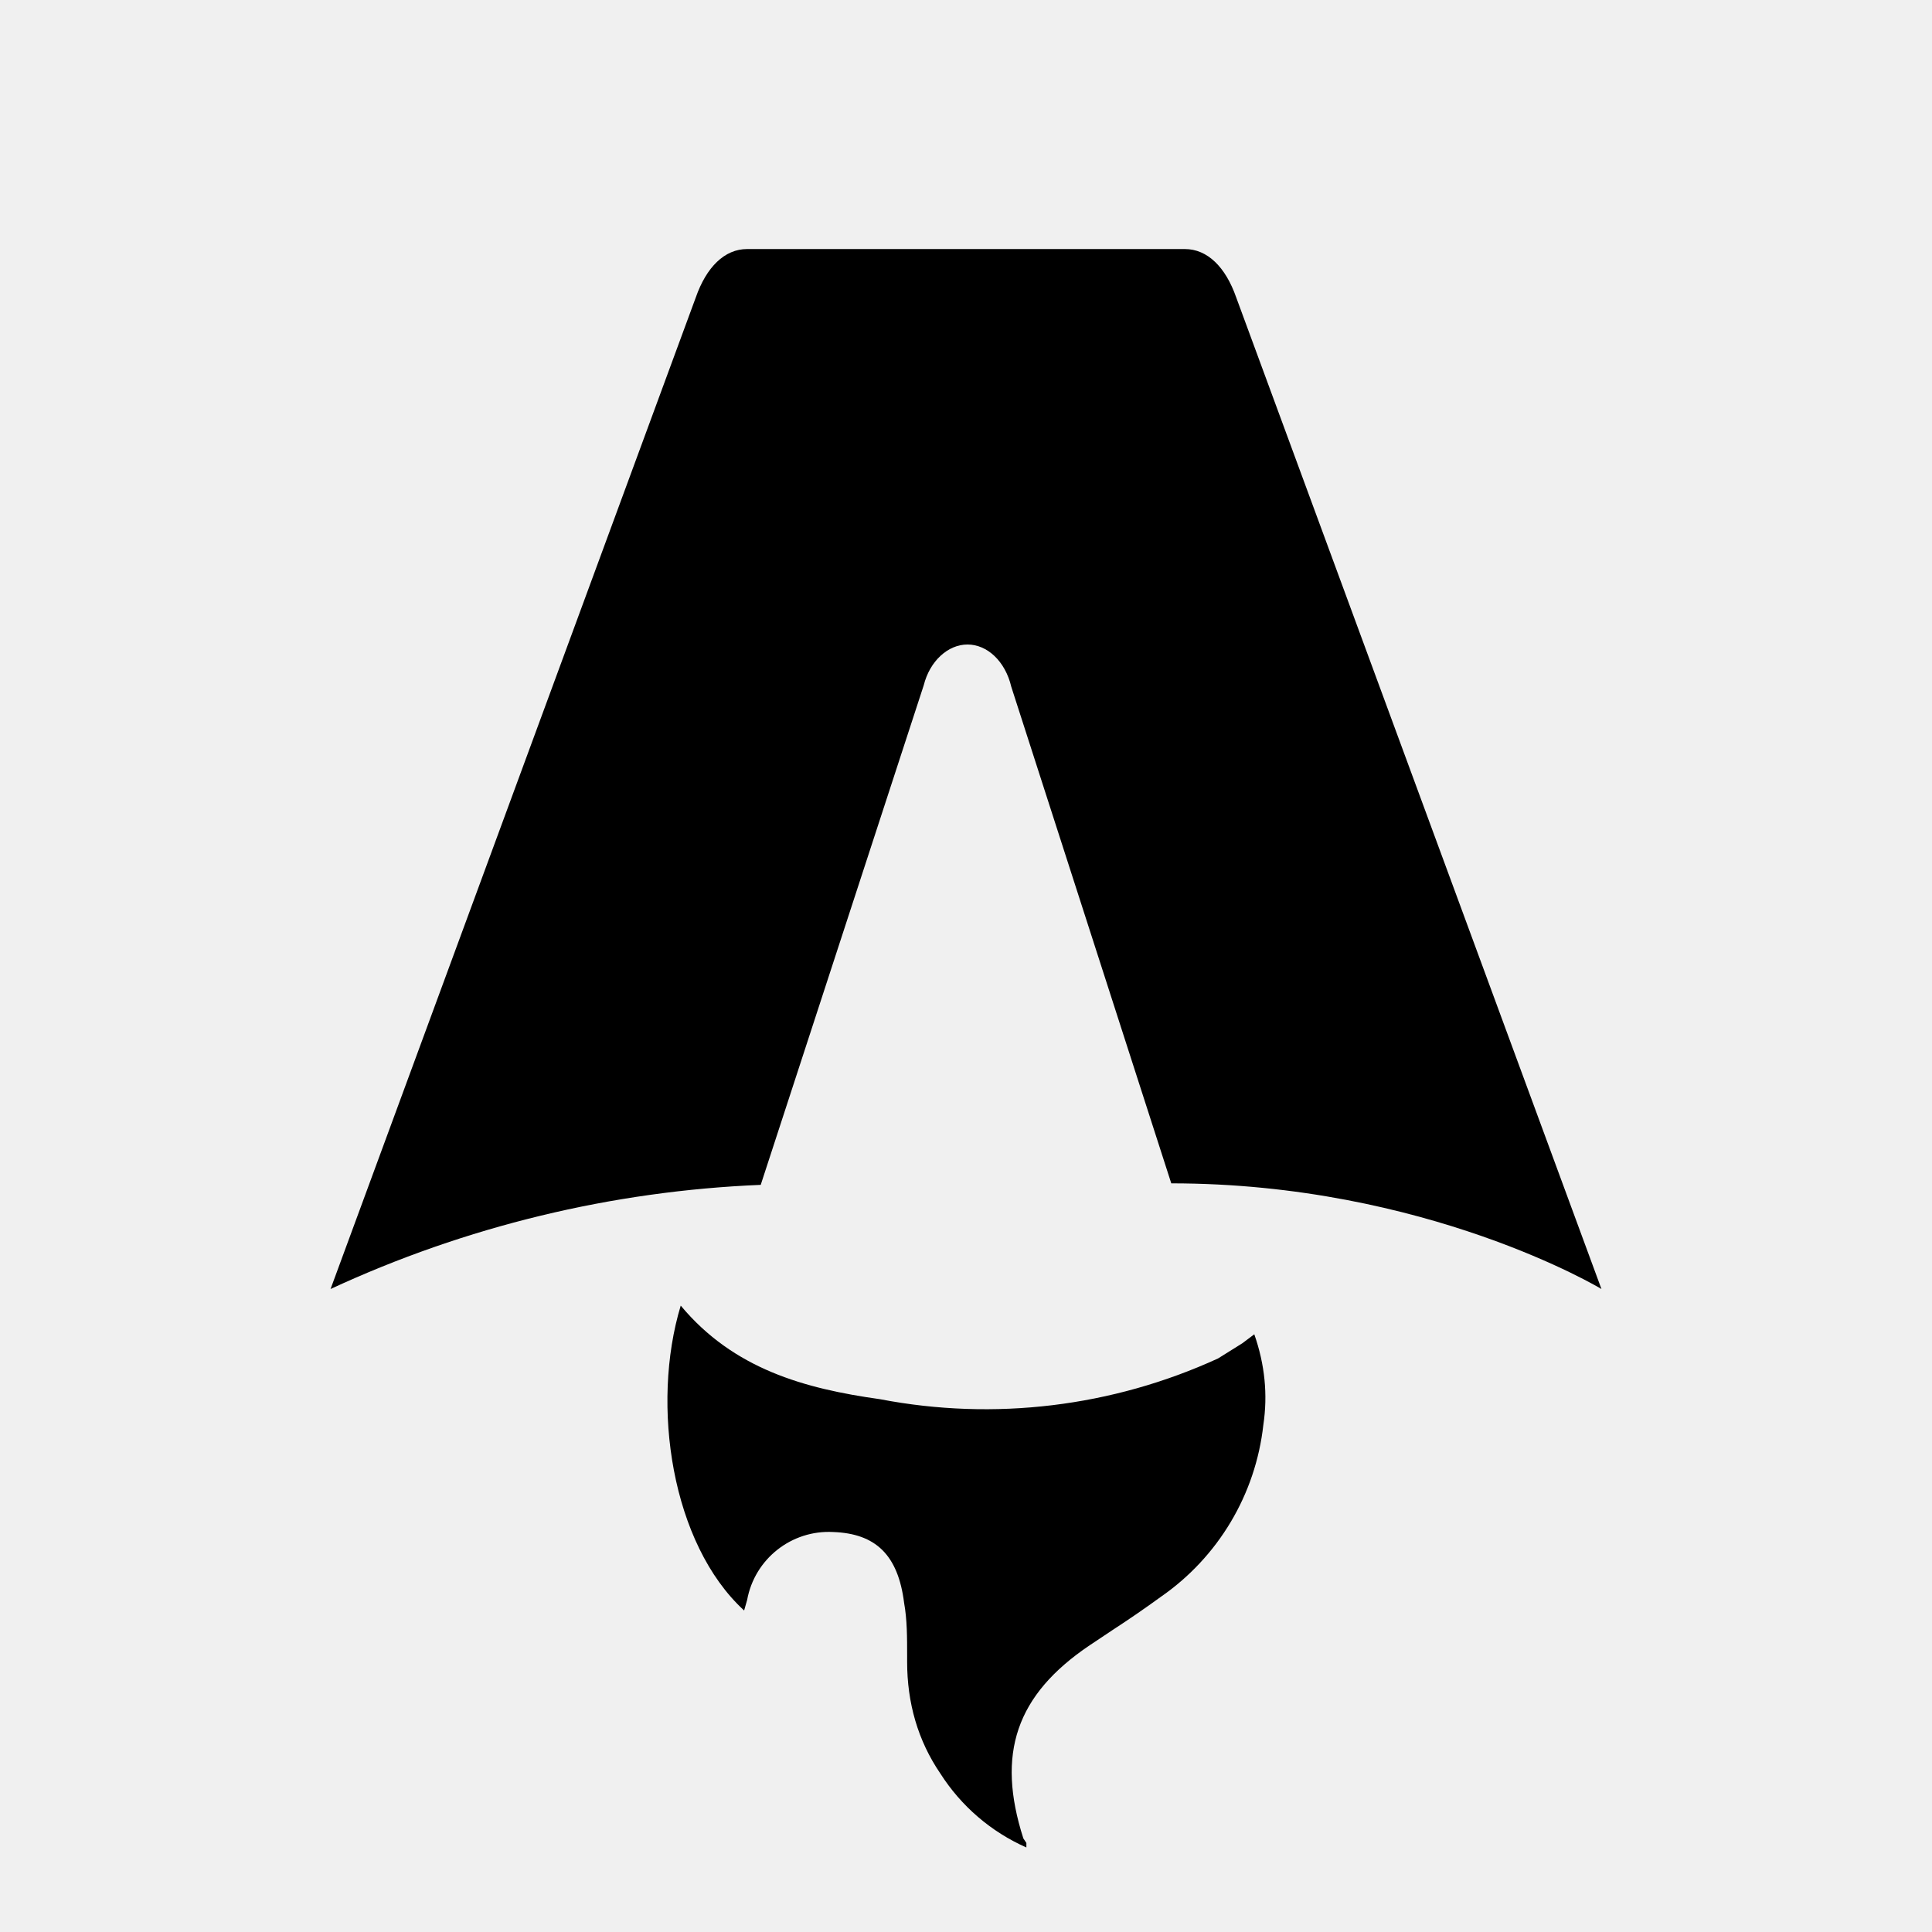
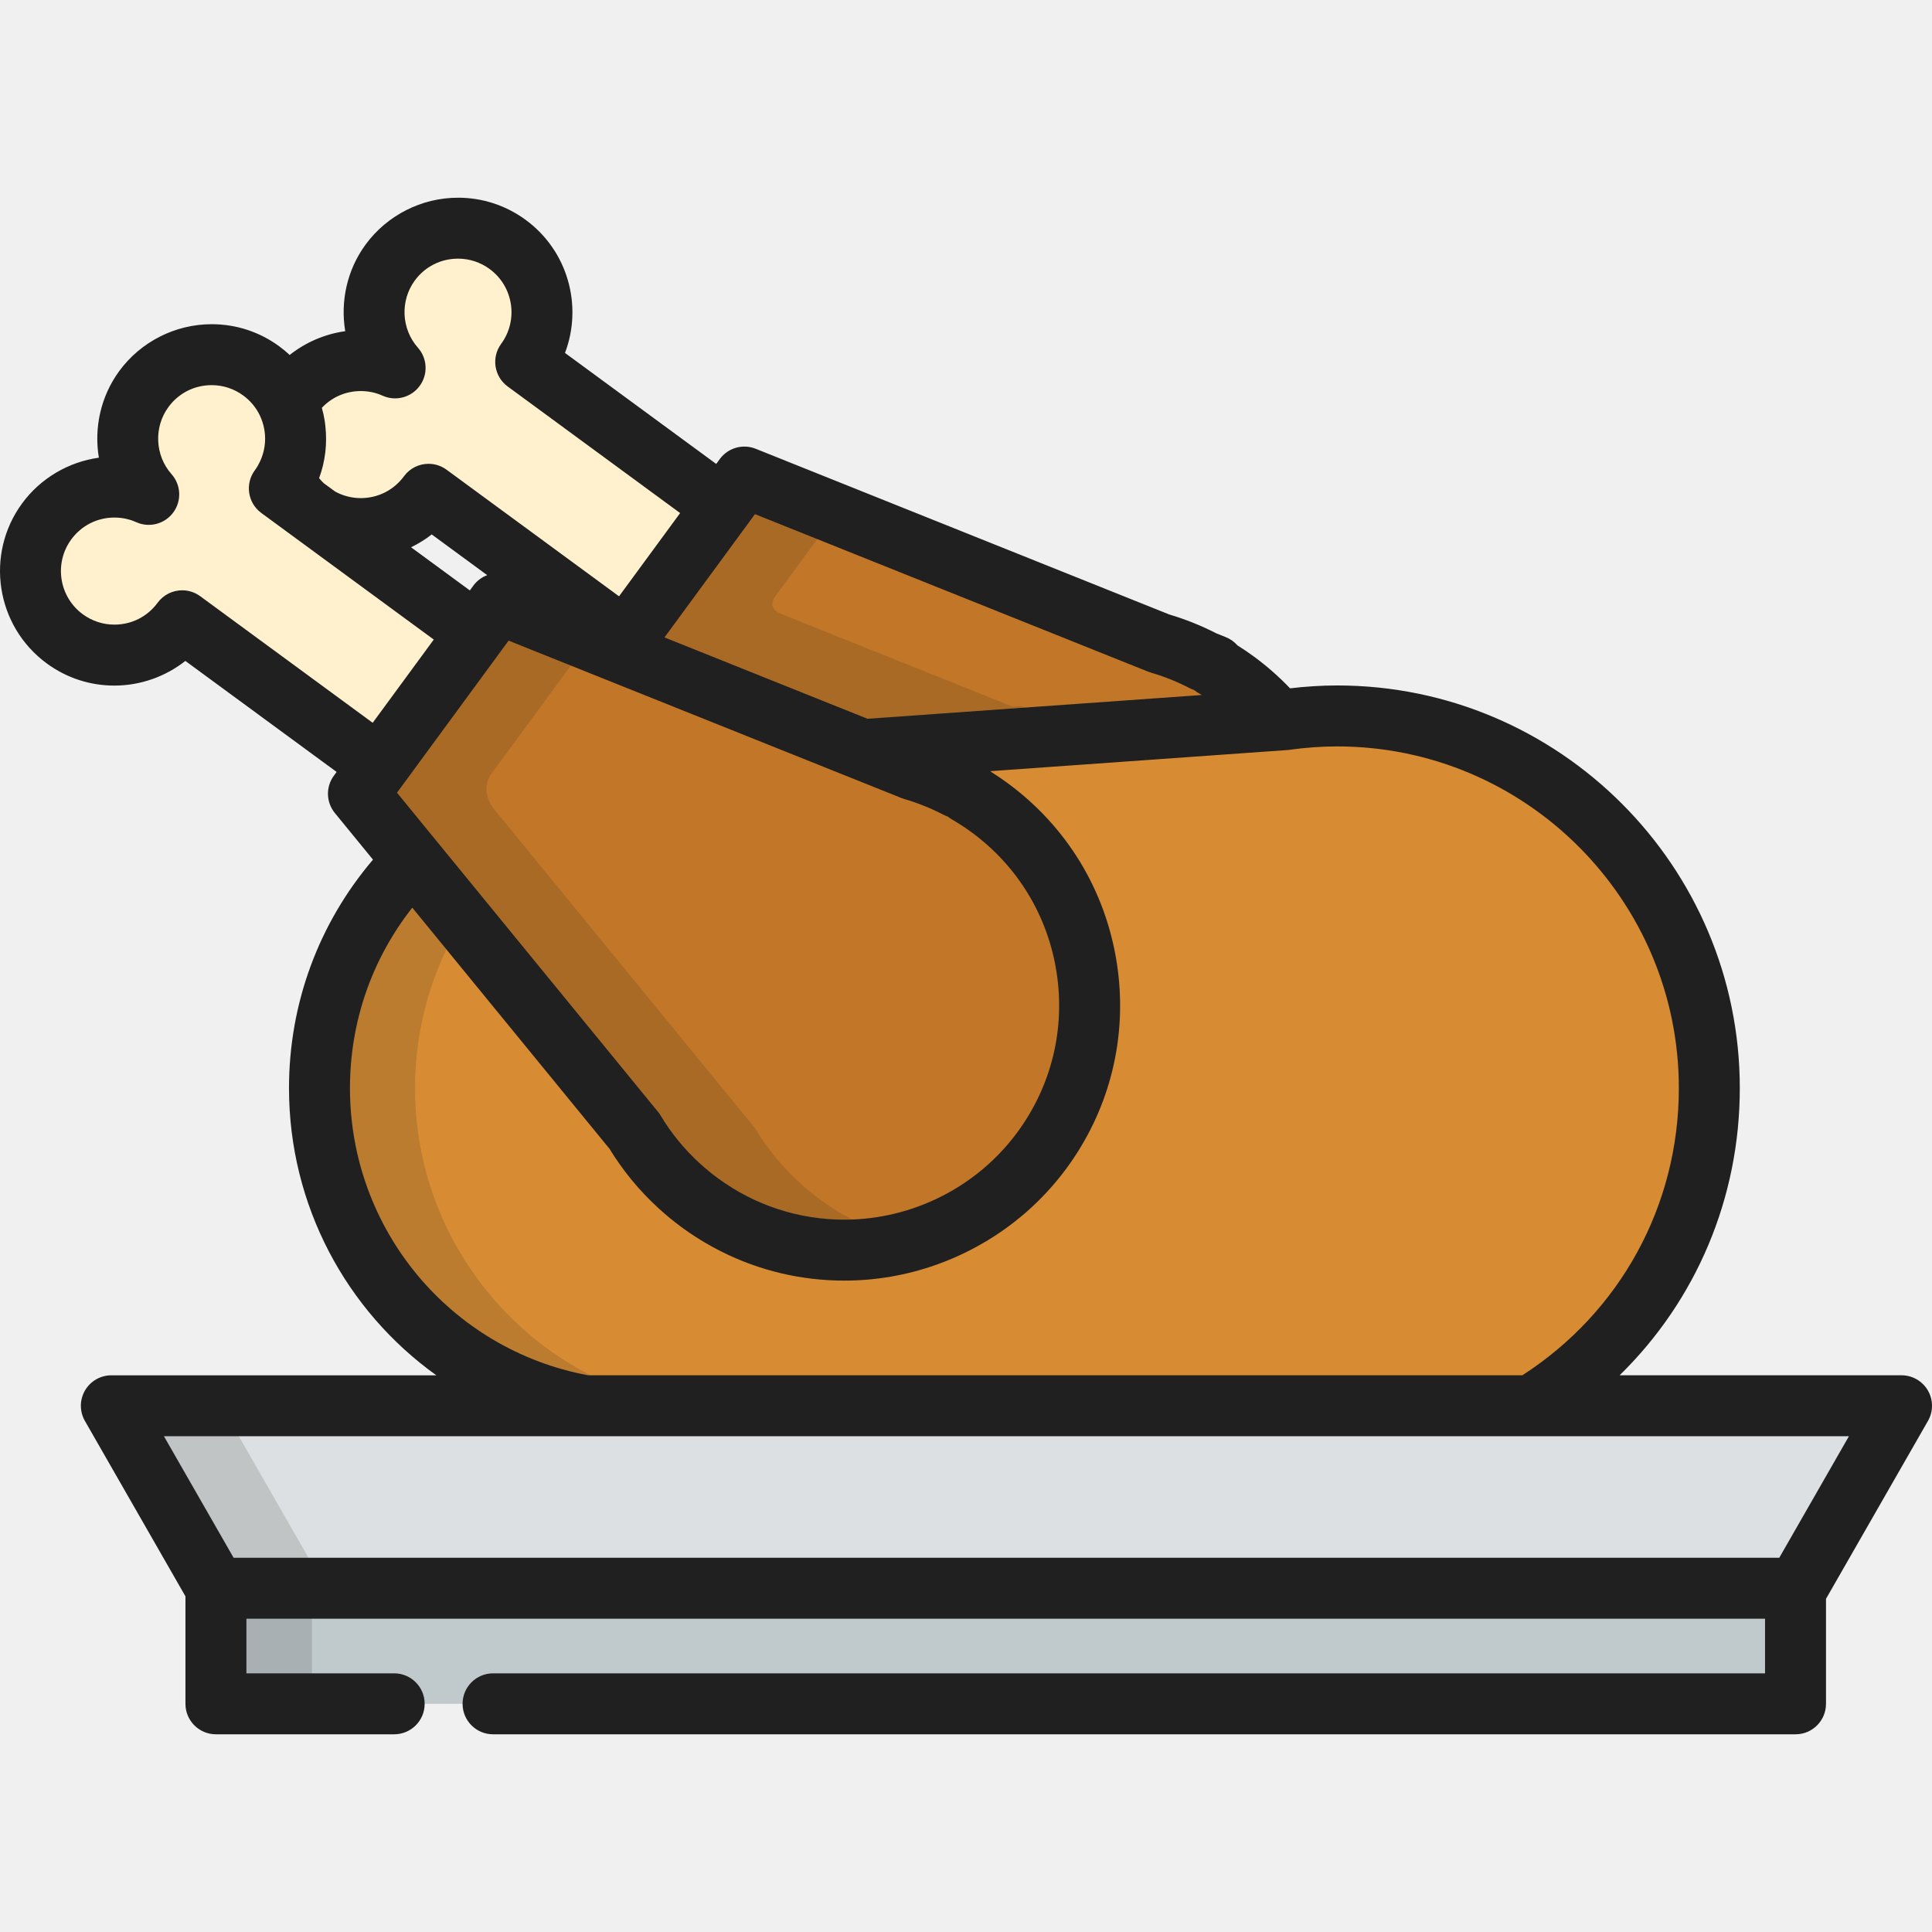
- <svg xmlns="http://www.w3.org/2000/svg" fill="none" viewBox="0 0 128 128">
-   <path d="M50.4 78.5a75.1 75.1 0 0 0-28.5 6.9l24.2-65.7c.7-2 1.9-3.2 3.4-3.2h29c1.5 0 2.7 1.2 3.4 3.2l24.2 65.7s-11.6-7-28.5-7L67 45.5c-.4-1.7-1.6-2.8-2.9-2.8-1.3 0-2.5 1.1-2.9 2.7L50.4 78.5Zm-1.1 28.2Zm-4.2-20.2c-2 6.6-.6 15.8 4.2 20.2a17.5 17.5 0 0 1 .2-.7 5.5 5.5 0 0 1 5.7-4.5c2.8.1 4.3 1.5 4.7 4.7.2 1.1.2 2.3.2 3.5v.4c0 2.7.7 5.2 2.2 7.4a13 13 0 0 0 5.7 4.9v-.3l-.2-.3c-1.8-5.6-.5-9.5 4.4-12.8l1.5-1a73 73 0 0 0 3.2-2.2 16 16 0 0 0 6.8-11.4c.3-2 .1-4-.6-6l-.8.6-1.6 1a37 37 0 0 1-22.4 2.7c-5-.7-9.7-2-13.2-6.2Z" />
-   <style>
-         path { fill: #000; }
-         @media (prefers-color-scheme: dark) {
-             path { fill: #FFF; }
-         }
-     </style>
+ <svg xmlns="http://www.w3.org/2000/svg" version="1.1" id="Layer_1" viewBox="0 0 512 512" xml:space="preserve">
+   <polygon style="fill:#DCE0E2;" points="476.209,420.893 57.224,420.893 29.508,372.542 503.923,372.542 " />
+   <g style="opacity:0.15;">
+     <polygon style="fill:#202020;" points="30.944,372.542 58.661,420.893 86.374,420.893 58.661,372.542  " />
+   </g>
+   <path style="fill:#C17727;" d="M256.571,209.873l-2.89-1.158c-3.8-1.975-7.737-3.544-11.749-4.71l-109.955-44.057L113.6,184.988l0,0  c-0.078,0.106-0.154,0.206-0.229,0.311l0,0L94.992,210.34l73.151,89.436c3.158,5.27,7.112,10.152,11.825,14.461l0.002,0.002l0,0  c1.717,1.57,3.525,3.066,5.439,4.471c28.907,21.215,69.541,14.981,90.757-13.926c21.214-28.904,14.982-69.537-13.927-90.752  c-1.916-1.406-3.882-2.687-5.896-3.85L256.571,209.873z" />
+   <path style="fill:#D78C33;" d="M354.358,189.73c-4.687,0-9.291,0.351-13.8,0.982l-111.93,7.962l13.303,5.331  c4.014,1.166,7.949,2.735,11.749,4.71l2.89,1.158l-0.227,0.31c2.013,1.163,3.979,2.444,5.896,3.85  c28.909,21.214,35.141,61.847,13.927,90.752c-21.216,28.907-61.852,35.141-90.757,13.926c-1.914-1.406-3.723-2.901-5.439-4.471  l-0.002-0.002c-4.714-4.309-8.668-9.19-11.825-14.461l-58.629-71.679c-15.355,15.46-24.847,36.751-24.847,60.265  c0,42.094,30.416,77.061,70.467,84.182h250.63c28.322-17.33,47.225-48.547,47.225-84.182  C452.988,233.888,408.831,189.73,354.358,189.73z" />
+   <g style="opacity:0.15;">
+     <path style="fill:#202020;" d="M110,288.361c0-16.281,4.556-31.492,12.452-44.443l-12.94-15.821   c-15.355,15.46-24.847,36.751-24.847,60.265c0,42.094,30.416,77.061,70.467,84.182h25.333C140.417,365.421,110,330.454,110,288.361   z" />
+   </g>
+   <path style="fill:#C17727;" d="M228.628,198.673l109.989-7.824c-3.216-3.788-6.905-7.27-11.087-10.341  c-1.914-1.406-3.882-2.685-5.898-3.85l0.225-0.31l-2.888-1.159c-3.8-1.974-7.737-3.543-11.749-4.709l-109.953-44.057l-18.379,25.04  c-0.078,0.103-0.154,0.205-0.227,0.309l-15.245,20.769L228.628,198.673z" />
+   <g>
+     <path style="fill:#FFF1CE;" d="M38.131,103.083c-6.323,8.612-5.528,20.256,1.287,27.934c-9.37-4.199-20.713-1.467-27.039,7.147   c-7.276,9.914-5.136,23.847,4.777,31.124c9.913,7.273,23.848,5.138,31.125-4.776l52.215,38.326l25.747-35.083L74.03,129.43   c7.276-9.914,5.138-23.848-4.779-31.124C59.343,91.031,45.409,93.168,38.131,103.083z" />
+     <path style="fill:#FFF1CE;" d="M139.32,95.908c7.276-9.914,5.138-23.846-4.777-31.124c-9.913-7.276-23.846-5.138-31.125,4.776   c-6.318,8.612-5.523,20.256,1.289,27.935c-9.37-4.201-20.716-1.467-27.039,7.146c-0.521,0.713-0.982,1.452-1.411,2.202   c2.97,6.38,2.818,13.989-0.816,20.384c1.216,2.609,2.949,5.011,5.177,7.04l3.805,2.792c9.719,5.669,22.34,3.204,29.146-6.067   l52.217,38.325l25.749-35.083L139.32,95.908z" />
+   </g>
+   <polygon style="fill:#C0C9CC;" points="57.224,420.893 57.224,451.526 104.463,451.526 130.667,451.526 475.833,451.526   475.833,420.893 " />
+   <g style="opacity:0.15;">
+     <rect x="57.227" y="420.888" style="fill:#202020;" width="25.43" height="30.633" />
+   </g>
+   <path style="fill:#202020;" d="M510.911,368.494c-1.444-2.494-4.106-4.028-6.988-4.028h-74.708  c20.254-19.811,31.85-46.922,31.85-76.106c0-58.838-47.869-106.707-106.707-106.707c-4.085,0-8.273,0.266-12.477,0.76  c-2.949-3.085-6.155-5.906-9.569-8.413c-1.408-1.034-2.874-2.029-4.38-2.973c-0.827-0.943-1.873-1.694-3.068-2.173l-2.533-1.016  c-3.994-2.046-8.185-3.726-12.464-4.996L200.271,118.93c-3.422-1.371-7.336-0.252-9.516,2.718l-0.953,1.299l-40.073-29.414  c4.729-12.434,0.826-27.012-10.408-35.257c-5.243-3.849-11.445-5.882-17.934-5.882c-9.632,0-18.784,4.632-24.482,12.392  c-4.956,6.753-6.729,15.097-5.416,22.982c-5.392,0.747-10.482,2.945-14.723,6.3c-0.863-0.801-1.77-1.563-2.734-2.269  C68.79,87.95,62.589,85.916,56.1,85.916c-9.633,0-18.784,4.633-24.479,12.391c-4.958,6.753-6.733,15.098-5.42,22.985  c-8.064,1.118-15.461,5.464-20.332,12.098c-9.897,13.486-6.977,32.513,6.511,42.415c5.243,3.848,11.445,5.881,17.934,5.881  c6.877,0,13.507-2.36,18.81-6.533l40.083,29.421l-0.727,0.99c-2.181,2.97-2.074,7.04,0.258,9.893l10.107,12.357  c-14.389,16.902-22.257,38.128-22.257,60.551c0,31.067,15.169,59,39.046,76.106H29.508c-2.882,0-5.544,1.535-6.988,4.028  c-1.445,2.492-1.452,5.567-0.019,8.065l26.646,46.485v28.482c0,4.462,3.615,8.077,8.077,8.077h47.239  c4.462,0,8.077-3.615,8.077-8.077c0-4.462-3.615-8.077-8.077-8.077H65.301v-14.479h402.455v14.479h-337.09  c-4.462,0-8.077,3.615-8.077,8.077c0,4.462,3.615,8.077,8.077,8.077h345.166c4.462,0,8.077-3.615,8.077-8.077v-27.826l27.021-47.142  C512.363,374.06,512.357,370.986,510.911,368.494z M198.046,139.014c0.001-0.001,0.001-0.002,0.002-0.003l2.026-2.76l104.141,41.728  c0.247,0.098,0.496,0.184,0.751,0.258c3.533,1.027,6.992,2.413,10.28,4.121c0.234,0.121,0.472,0.23,0.716,0.328l0.555,0.223  c0.334,0.274,0.692,0.521,1.072,0.741c0.303,0.174,0.604,0.352,0.902,0.533l-88.583,6.3l-28.565-11.445l-25.248-10.117  L198.046,139.014z M223.77,323.222c-12.145,0-23.758-3.812-33.58-11.02c-1.618-1.189-3.215-2.502-4.748-3.904  c-0.009-0.008-0.017-0.015-0.025-0.023c-4.06-3.71-7.541-7.966-10.346-12.649c-0.202-0.337-0.428-0.658-0.676-0.962l-58.628-71.681  c-0.001-0.001-0.001-0.001-0.002-0.002l-10.557-12.907l1.77-2.412c0.011-0.014,0.023-0.027,0.033-0.041l25.747-35.083  c0.003-0.004,0.005-0.009,0.009-0.014l2.018-2.749l25.628,10.268l0,0l51.144,20.492l27.372,10.967  c0.246,0.098,0.495,0.184,0.748,0.258c3.536,1.028,6.995,2.416,10.28,4.122c0.235,0.122,0.474,0.232,0.72,0.331l0.55,0.221  c0.336,0.275,0.696,0.523,1.075,0.743c1.775,1.025,3.511,2.158,5.158,3.369c12.241,8.984,20.252,22.196,22.554,37.205  c2.304,15.008-1.376,30.016-10.36,42.256C258.985,314.541,241.833,323.219,223.77,323.222z M125.466,155.169l-0.953,1.298  l-15.575-11.433c1.932-0.946,3.776-2.071,5.472-3.405l14.706,10.794C127.696,152.961,126.413,153.878,125.466,155.169z   M86.214,112.819c-0.008-0.062-0.015-0.126-0.023-0.188c-0.04-0.325-0.068-0.65-0.117-0.976c-0.187-1.217-0.452-2.409-0.778-3.578  c2.668-2.843,6.346-4.443,10.33-4.443c2.01,0,3.953,0.415,5.777,1.232c3.474,1.556,7.561,0.477,9.815-2.59  c2.253-3.068,2.057-7.293-0.47-10.14c-4.401-4.961-4.745-12.446-0.822-17.795c2.705-3.683,6.883-5.796,11.461-5.796  c3.027,0,5.924,0.951,8.376,2.752c6.307,4.629,7.673,13.526,3.043,19.834c-2.638,3.596-1.864,8.651,1.733,11.289l45.704,33.547  l-7.839,10.679c-0.099,0.132-0.197,0.265-0.293,0.398l-8.061,10.982l-45.705-33.546c-1.44-1.056-3.113-1.566-4.773-1.566  c-2.484,0-4.934,1.142-6.517,3.298c-2.702,3.681-6.876,5.792-11.45,5.792c-2.371,0-4.708-0.599-6.783-1.734l-3.053-2.241  c-0.43-0.414-0.831-0.852-1.203-1.313C86.191,122.316,86.762,117.58,86.214,112.819z M53.061,158.002  c-1.44-1.056-3.113-1.566-4.773-1.566c-2.484,0-4.934,1.142-6.517,3.299c-2.704,3.682-6.88,5.795-11.458,5.795  c-3.027,0-5.925-0.952-8.376-2.75c-6.307-4.63-7.673-13.528-3.046-19.834c2.701-3.679,6.873-5.789,11.447-5.789  c2.01,0,3.954,0.415,5.778,1.232c3.477,1.556,7.563,0.477,9.814-2.592c2.253-3.069,2.057-7.293-0.471-10.14  c-4.401-4.959-4.745-12.443-0.817-17.793c2.704-3.683,6.88-5.796,11.457-5.796c3.027,0,5.922,0.951,8.375,2.753  c1.923,1.412,3.427,3.242,4.422,5.338c0.014,0.031,0.023,0.065,0.038,0.096c0.228,0.49,0.421,0.992,0.591,1.498  c0.028,0.085,0.053,0.171,0.079,0.256c0.134,0.428,0.246,0.858,0.338,1.293c0.024,0.11,0.046,0.22,0.067,0.33  c0.087,0.463,0.152,0.929,0.193,1.397c0.004,0.053,0.012,0.104,0.016,0.157c0.208,2.772-0.395,5.582-1.8,8.052  c-0.03,0.052-0.051,0.108-0.079,0.16c-0.251,0.43-0.522,0.85-0.821,1.256c-2.638,3.596-1.862,8.65,1.732,11.289l6.565,4.819  c0.008,0.005,0.014,0.012,0.022,0.018l3.805,2.792c0.004,0.003,0.01,0.006,0.014,0.01l35.298,25.91l-16.187,22.056L53.061,158.002z   M92.743,288.361c0-17.549,5.811-34.227,16.517-47.817l52.268,63.902c3.55,5.814,7.908,11.102,12.962,15.727  c0.01,0.009,0.019,0.017,0.027,0.025c1.965,1.797,4.02,3.486,6.113,5.023c3.351,2.46,6.869,4.602,10.514,6.436  c10.079,5.07,21.162,7.719,32.621,7.719c0.002,0,0.004,0,0.006,0c-0.001,0,0.001,0,0.001,0c0.058,0,0.116-0.002,0.176-0.002  c16.404-0.04,32.214-5.661,44.898-15.573c0.572-0.447,1.137-0.902,1.696-1.367c0.136-0.113,0.276-0.222,0.411-0.336  c3.53-2.977,6.787-6.304,9.72-9.943c0.684-0.848,1.355-1.707,2.002-2.589c0.722-0.982,1.416-1.978,2.084-2.988  c10.015-15.139,13.995-33.207,11.223-51.275c-2.957-19.274-13.244-36.242-28.965-47.779c-1.412-1.036-2.874-2.03-4.368-2.967  c-0.057-0.065-0.115-0.128-0.172-0.191l78.654-5.595c0.183-0.013,0.365-0.032,0.547-0.057c4.285-0.6,8.55-0.905,12.68-0.905  c49.931,0,90.553,40.622,90.553,90.553c0,31.039-15.46,59.324-41.474,76.106H155.862C119.246,357.62,92.743,325.725,92.743,288.361z   M471.53,412.817H61.903l-18.456-32.198h111.685h250.63h84.22L471.53,412.817z" />
+   <g style="opacity:0.15;">
+     <path style="fill:#202020;" d="M217.358,317.909c-1.914-1.406-3.723-2.901-5.439-4.471l-0.002-0.002   c-4.714-4.309-8.668-9.19-11.825-14.461l-69.007-84.37c-0.001-0.001-0.001-0.001-0.002-0.002c-4.133-5.054-1.079-9.236-1.079-9.236   l0,0l15.317-20.868c0.075-0.106,0.152-0.206,0.229-0.311l10.663-14.529l-24.236-9.711l-18.376,25.039   c-0.078,0.106-0.154,0.206-0.229,0.311L94.993,210.34l73.151,89.436c3.158,5.27,7.112,10.152,11.825,14.461l0.002,0.002   c1.717,1.57,3.525,3.066,5.439,4.471c16.72,12.273,37.356,15.331,55.897,10.161C232.905,326.957,224.748,323.333,217.358,317.909z" />
+   </g>
+   <g style="opacity:0.15;">
+     <path style="fill:#202020;" d="M333.003,185.03l-57.421,4.084l-4.981-1.996l-2.217,0.157l-61.426-24.612   c0,0-0.001-0.001-0.002-0.001c-3.426-1.373-2.083-3.792-1.605-4.485l13.066-17.8c0.073-0.104,0.15-0.206,0.227-0.309l2.881-3.924   l-24.256-9.719l-18.379,25.04c-0.078,0.103-0.154,0.205-0.227,0.309l-15.245,20.769l65.213,26.129l109.989-7.824   C336.887,188.814,335.009,186.873,333.003,185.03z" />
+   </g>
</svg>
